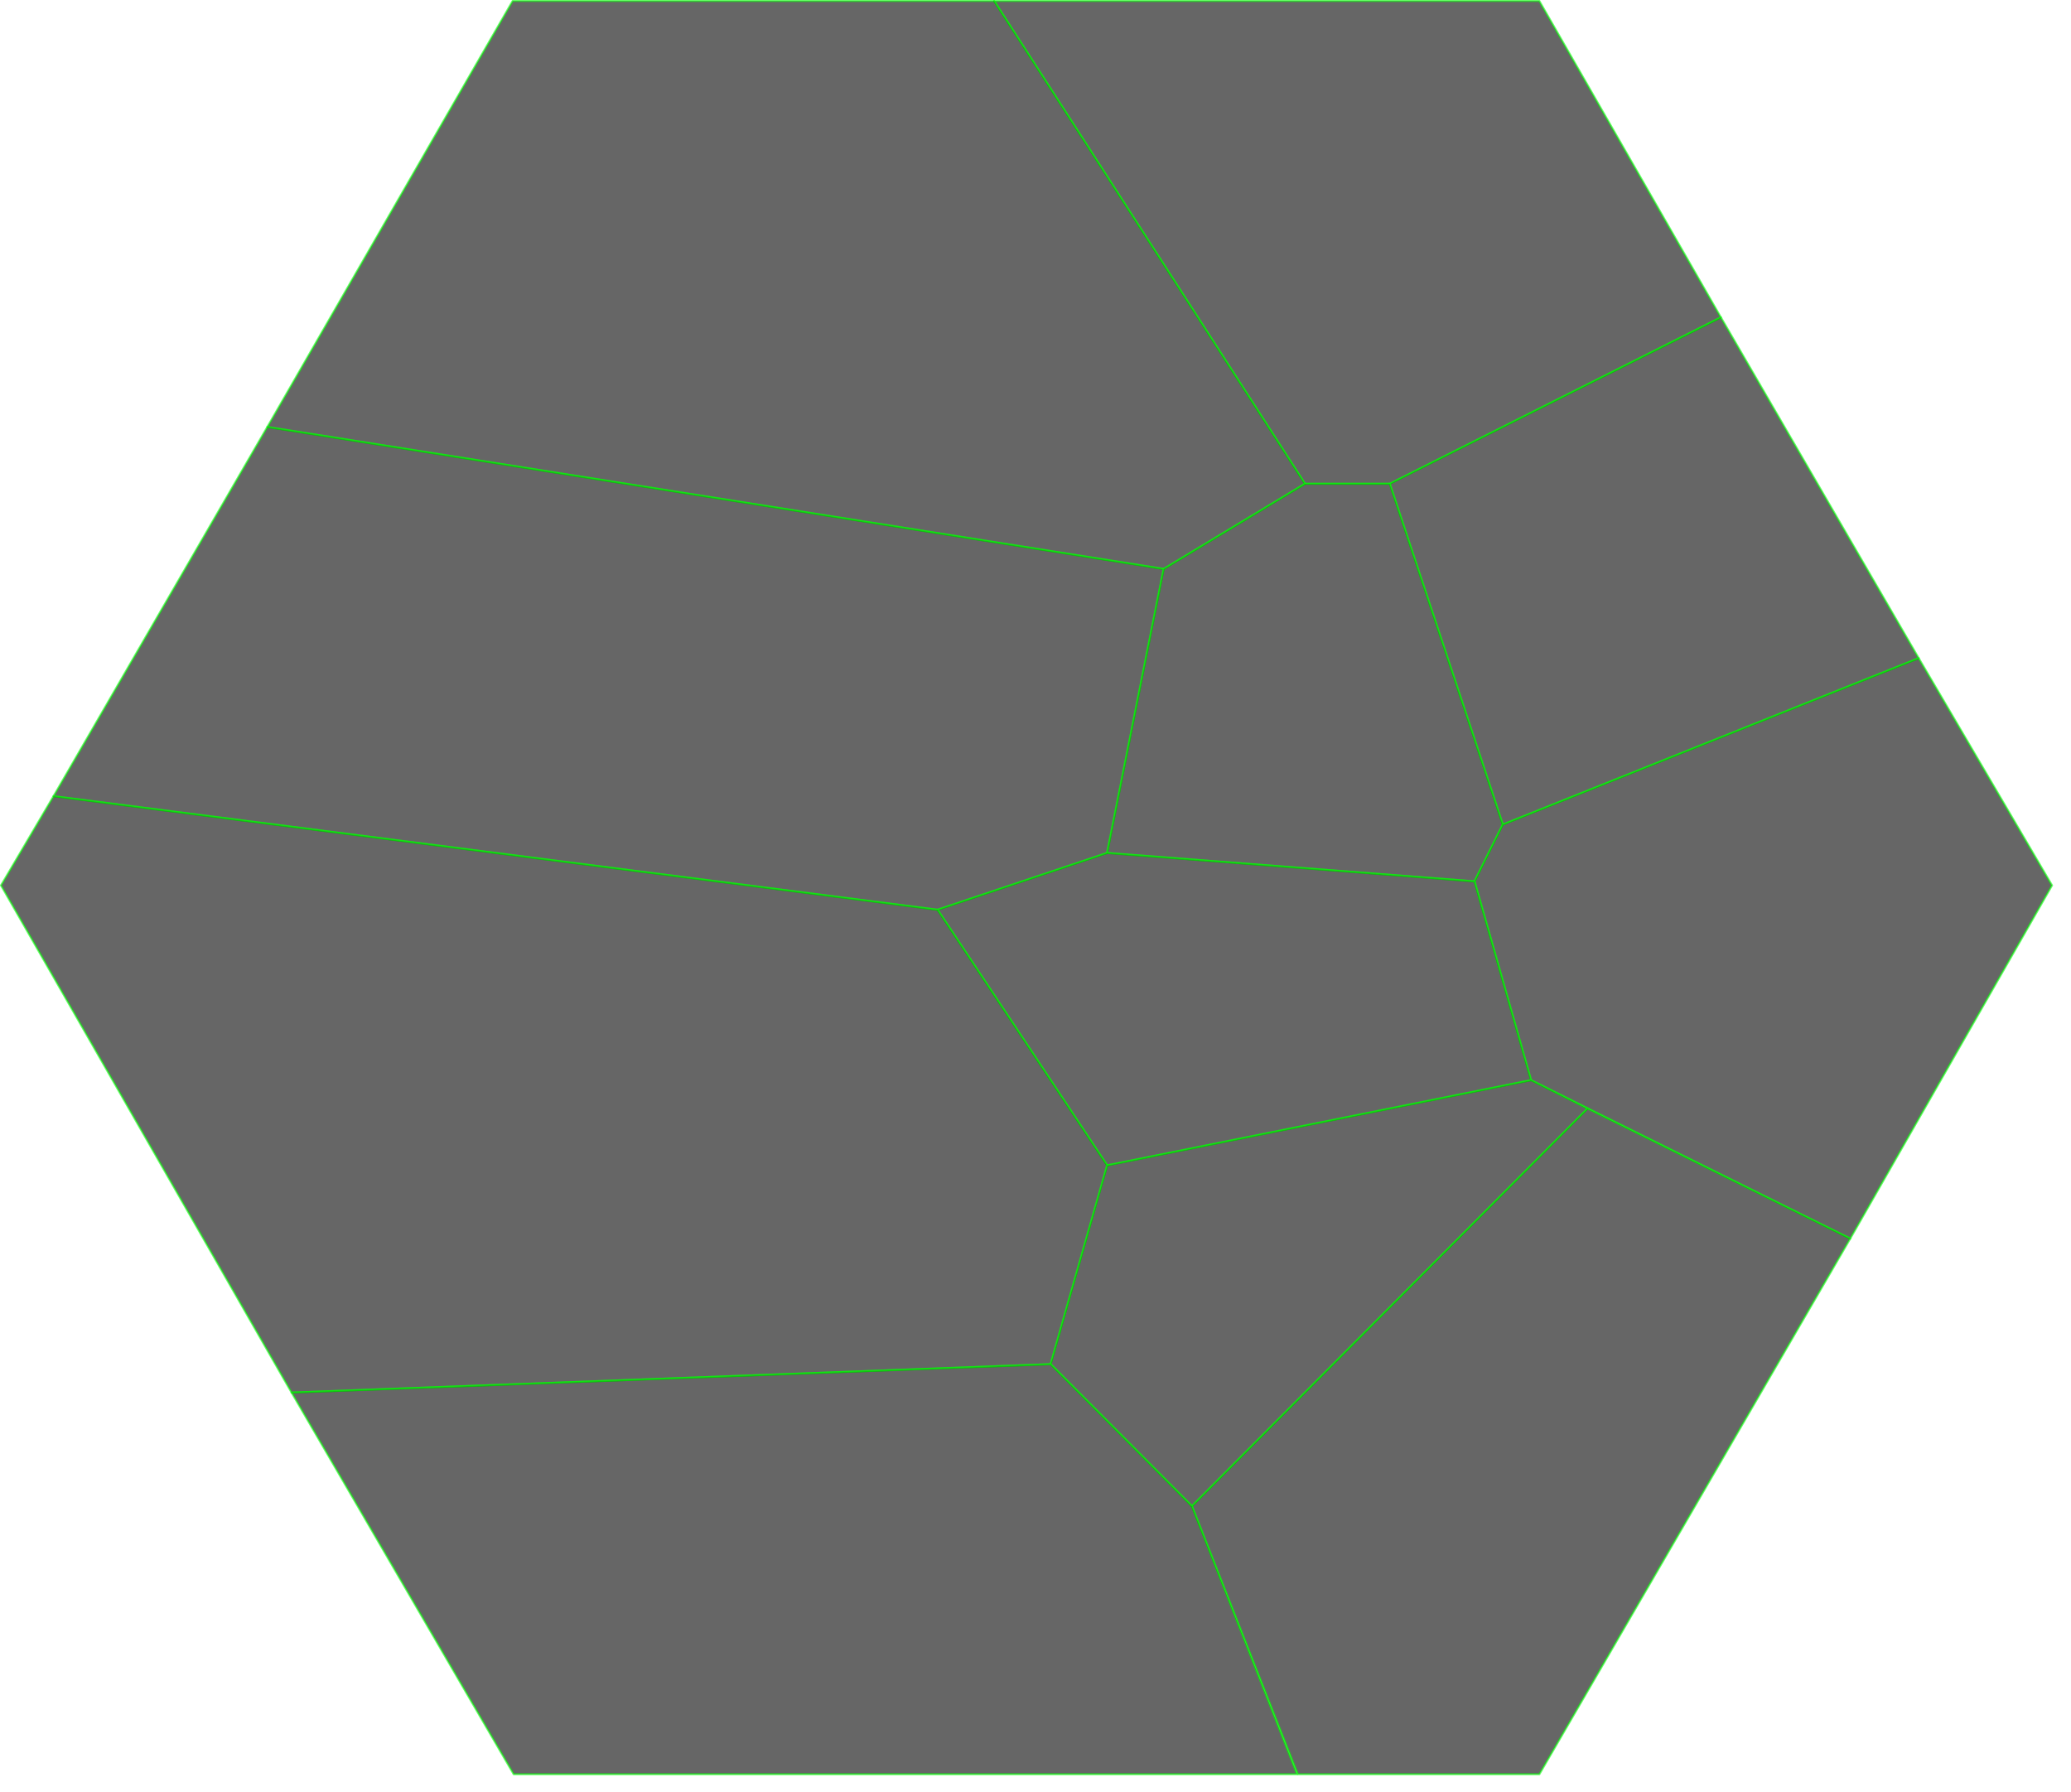
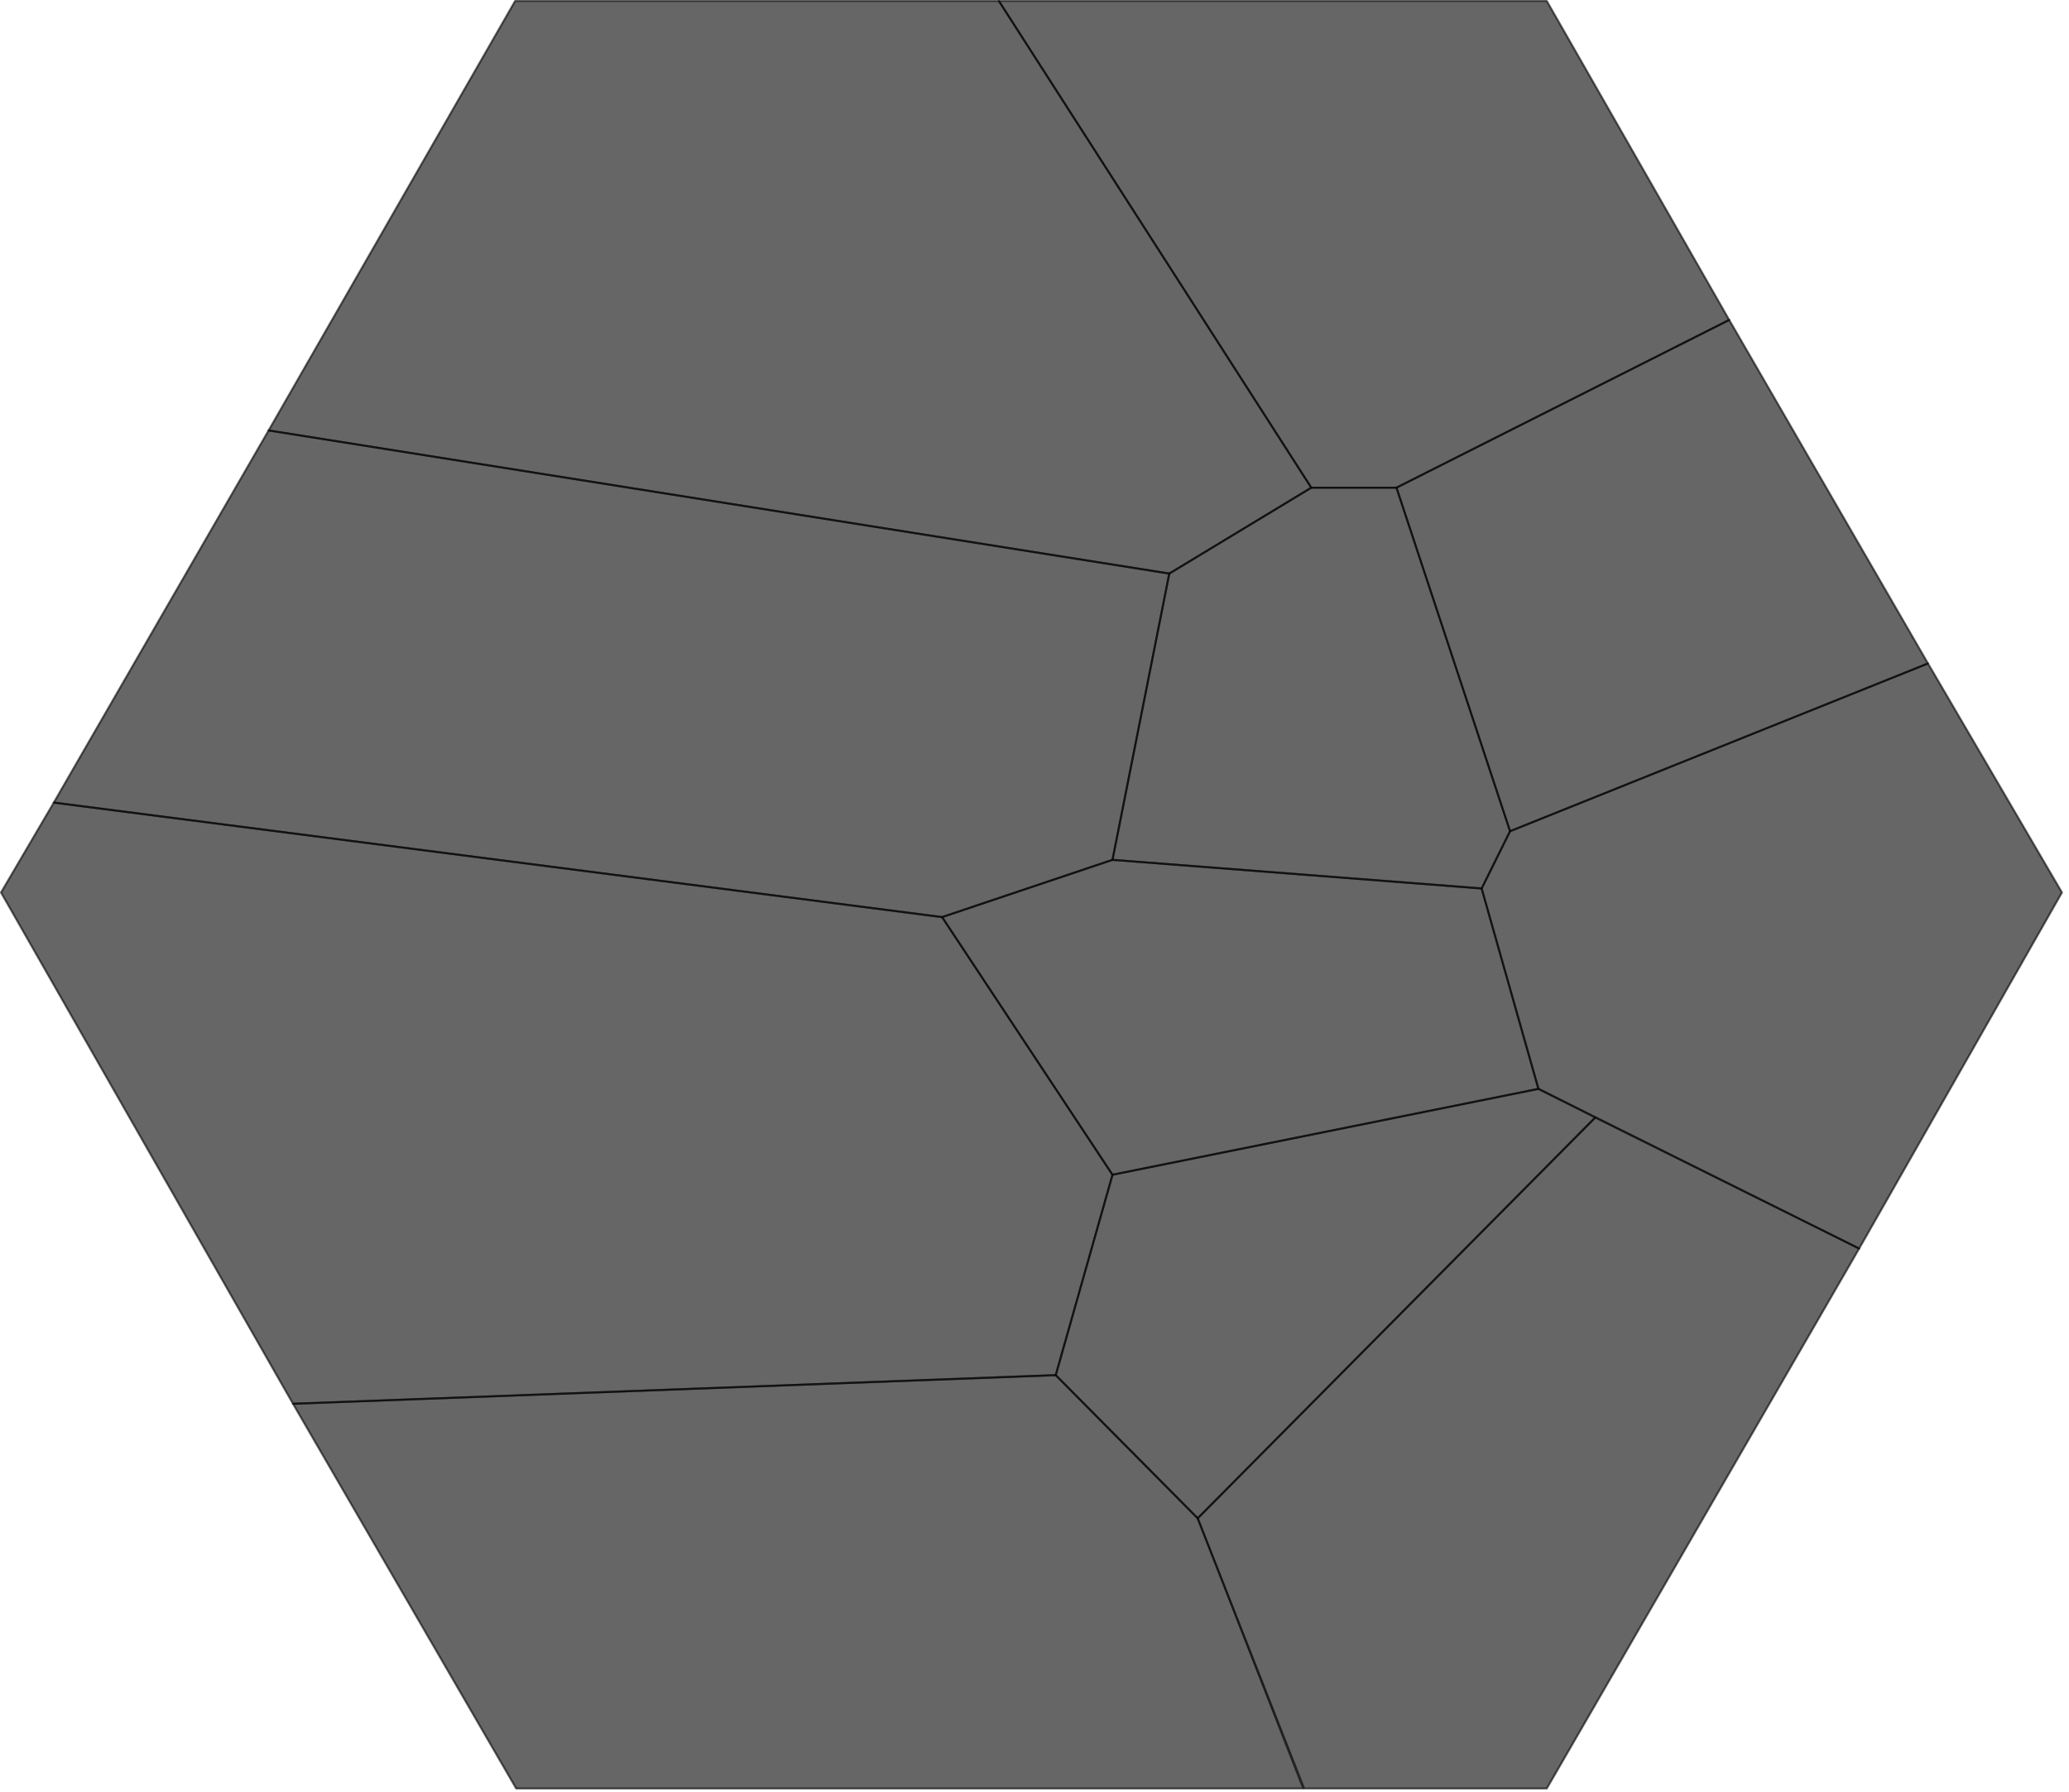
- <svg xmlns="http://www.w3.org/2000/svg" width="519" height="449" viewBox="0 0 519 449" fill="none">
+ <svg xmlns="http://www.w3.org/2000/svg" width="514" height="445" viewBox="0 0 514 445" fill="none">
  <g id="FarranacCoast">
    <g id="Territories">
-       <path id="TransientValley" fill-rule="evenodd" clip-rule="evenodd" d="M249.123 0.25L327.028 121.229H348.275L431.262 79.531L385.768 0.25H249.123Z" fill="black" fill-opacity="0.6" stroke="#00FF00" stroke-opacity="0.6" stroke-width="0.5" stroke-linecap="round" stroke-linejoin="round" />
-       <path id="TheBoneHaft" fill-rule="evenodd" clip-rule="evenodd" d="M66.988 106.997L291.621 142.579L327.032 121.229L249.127 0.25H128.467L66.988 106.997Z" fill="black" fill-opacity="0.6" stroke="#00FF00" stroke-opacity="0.6" stroke-width="0.5" stroke-linecap="round" stroke-linejoin="round" />
-       <path id="Scythe" fill-rule="evenodd" clip-rule="evenodd" d="M348.277 121.226L376.606 206.623L480.84 164.925L431.264 79.527L348.277 121.226Z" fill="black" fill-opacity="0.6" stroke="#00FF00" stroke-opacity="0.6" stroke-width="0.5" stroke-linecap="round" stroke-linejoin="round" />
-       <path id="ScarpofAmbrose" fill-rule="evenodd" clip-rule="evenodd" d="M13.41 199.511L234.96 227.977L277.454 213.744L291.618 142.579L66.986 106.997L13.41 199.511Z" fill="black" fill-opacity="0.6" stroke="#00FF00" stroke-opacity="0.6" stroke-width="0.5" stroke-linecap="round" stroke-linejoin="round" />
-       <path id="Terra" fill-rule="evenodd" clip-rule="evenodd" d="M277.453 213.744L369.522 220.861L376.605 206.628L348.276 121.23H327.029L291.618 142.58L277.453 213.744Z" fill="black" fill-opacity="0.6" stroke="#00FF00" stroke-opacity="0.6" stroke-width="0.5" stroke-linecap="round" stroke-linejoin="round" />
-       <path id="Mara" fill-rule="evenodd" clip-rule="evenodd" d="M369.523 220.858L383.688 270.673L463.675 310.372L514.251 221.858L480.84 164.927L376.606 206.625L369.523 220.858Z" fill="black" fill-opacity="0.6" stroke="#00FF00" stroke-opacity="0.6" stroke-width="0.5" stroke-linecap="round" stroke-linejoin="round" />
-       <path id="Huskhollow" fill-rule="evenodd" clip-rule="evenodd" d="M234.947 227.973L277.441 292.021L383.675 270.672L369.51 220.857L277.441 213.74L234.947 227.973Z" fill="black" fill-opacity="0.6" stroke="#00FF00" stroke-opacity="0.6" stroke-width="0.5" stroke-linecap="round" stroke-linejoin="round" />
-       <path id="TheJadeCove" fill-rule="evenodd" clip-rule="evenodd" d="M0.25 221.859L73.073 348.955L263.294 341.839L277.458 292.023L234.965 227.976L13.415 199.51L0.25 221.859Z" fill="black" fill-opacity="0.6" stroke="#00FF00" stroke-opacity="0.6" stroke-width="0.5" stroke-linecap="round" stroke-linejoin="round" />
-       <path id="PleadingWharf" fill-rule="evenodd" clip-rule="evenodd" d="M263.297 341.838L298.708 377.42L397.86 277.79L383.695 270.674L277.461 292.023L263.297 341.838Z" fill="black" fill-opacity="0.6" stroke="#00FF00" stroke-opacity="0.6" stroke-width="0.5" stroke-linecap="round" stroke-linejoin="round" />
-       <path id="MachasKeening" fill-rule="evenodd" clip-rule="evenodd" d="M298.701 377.422L325.25 444.587H385.771L463.675 310.374L397.853 277.792L298.701 377.422Z" fill="black" fill-opacity="0.6" stroke="#00FF00" stroke-opacity="0.6" stroke-width="0.5" stroke-linecap="round" stroke-linejoin="round" />
-       <path id="Victa" fill-rule="evenodd" clip-rule="evenodd" d="M73.072 348.955L128.73 444.585H325.034L298.705 377.421L263.293 341.839L73.072 348.955Z" fill="black" fill-opacity="0.6" stroke="#00FF00" stroke-opacity="0.6" stroke-width="0.5" stroke-linecap="round" stroke-linejoin="round" />
+       <path id="TransientValley" fill-rule="evenodd" clip-rule="evenodd" d="M248.154 0.25L325.756 121.138H346.92L429.584 79.471L384.268 0.25H248.154Z" fill="black" fill-opacity="0.6" stroke="black" stroke-opacity="0.6" stroke-width="0.5" stroke-linecap="round" stroke-linejoin="round" />
+       <path id="TheBoneHaft" fill-rule="evenodd" clip-rule="evenodd" d="M66.728 106.916L290.486 142.471L325.76 121.138L248.158 0.25H127.968L66.728 106.916Z" fill="black" fill-opacity="0.6" stroke="black" stroke-opacity="0.6" stroke-width="0.5" stroke-linecap="round" stroke-linejoin="round" />
+       <path id="Scythe" fill-rule="evenodd" clip-rule="evenodd" d="M346.922 121.135L375.141 206.467L478.969 164.8L429.586 79.468L346.922 121.135Z" fill="black" fill-opacity="0.6" stroke="black" stroke-opacity="0.6" stroke-width="0.5" stroke-linecap="round" stroke-linejoin="round" />
+       <path id="ScarpofAmbrose" fill-rule="evenodd" clip-rule="evenodd" d="M13.359 199.36L234.047 227.804L276.375 213.582L290.484 142.471L66.727 106.916L13.359 199.36Z" fill="black" fill-opacity="0.6" stroke="black" stroke-opacity="0.6" stroke-width="0.5" stroke-linecap="round" stroke-linejoin="round" />
+       <path id="Terra" fill-rule="evenodd" clip-rule="evenodd" d="M276.375 213.582L368.086 220.693L375.141 206.471L346.922 121.139H325.758L290.484 142.472L276.375 213.582Z" fill="black" fill-opacity="0.6" stroke="black" stroke-opacity="0.6" stroke-width="0.5" stroke-linecap="round" stroke-linejoin="round" />
+       <path id="Mara" fill-rule="evenodd" clip-rule="evenodd" d="M368.086 220.691L382.195 270.468L461.871 310.137L512.25 221.69L478.969 164.802L375.141 206.469L368.086 220.691Z" fill="black" fill-opacity="0.6" stroke="black" stroke-opacity="0.6" stroke-width="0.5" stroke-linecap="round" stroke-linejoin="round" />
+       <path id="Huskhollow" fill-rule="evenodd" clip-rule="evenodd" d="M234.033 227.8L276.361 291.8L382.182 270.467L368.072 220.689L276.361 213.578L234.033 227.8Z" fill="black" fill-opacity="0.6" stroke="black" stroke-opacity="0.6" stroke-width="0.5" stroke-linecap="round" stroke-linejoin="round" />
+       <path id="TheJadeCove" fill-rule="evenodd" clip-rule="evenodd" d="M0.25 221.691L72.789 348.69L262.27 341.579L276.379 291.802L234.051 227.803L13.363 199.358L0.25 221.691Z" fill="black" fill-opacity="0.6" stroke="black" stroke-opacity="0.6" stroke-width="0.5" stroke-linecap="round" stroke-linejoin="round" />
+       <path id="PleadingWharf" fill-rule="evenodd" clip-rule="evenodd" d="M262.273 341.579L297.547 377.134L396.313 277.58L382.203 270.469L276.383 291.802L262.273 341.579Z" fill="black" fill-opacity="0.6" stroke="black" stroke-opacity="0.6" stroke-width="0.5" stroke-linecap="round" stroke-linejoin="round" />
+       <path id="MachasKeening" fill-rule="evenodd" clip-rule="evenodd" d="M297.539 377.137L323.985 444.25H384.269L461.871 310.14L396.305 277.582L297.539 377.137Z" fill="black" fill-opacity="0.6" stroke="black" stroke-opacity="0.6" stroke-width="0.5" stroke-linecap="round" stroke-linejoin="round" />
+       <path id="Victa" fill-rule="evenodd" clip-rule="evenodd" d="M72.789 348.691L128.23 444.249H323.77L297.543 377.135L262.27 341.58L72.789 348.691Z" fill="black" fill-opacity="0.6" stroke="black" stroke-opacity="0.6" stroke-width="0.5" stroke-linecap="round" stroke-linejoin="round" />
    </g>
  </g>
</svg>
